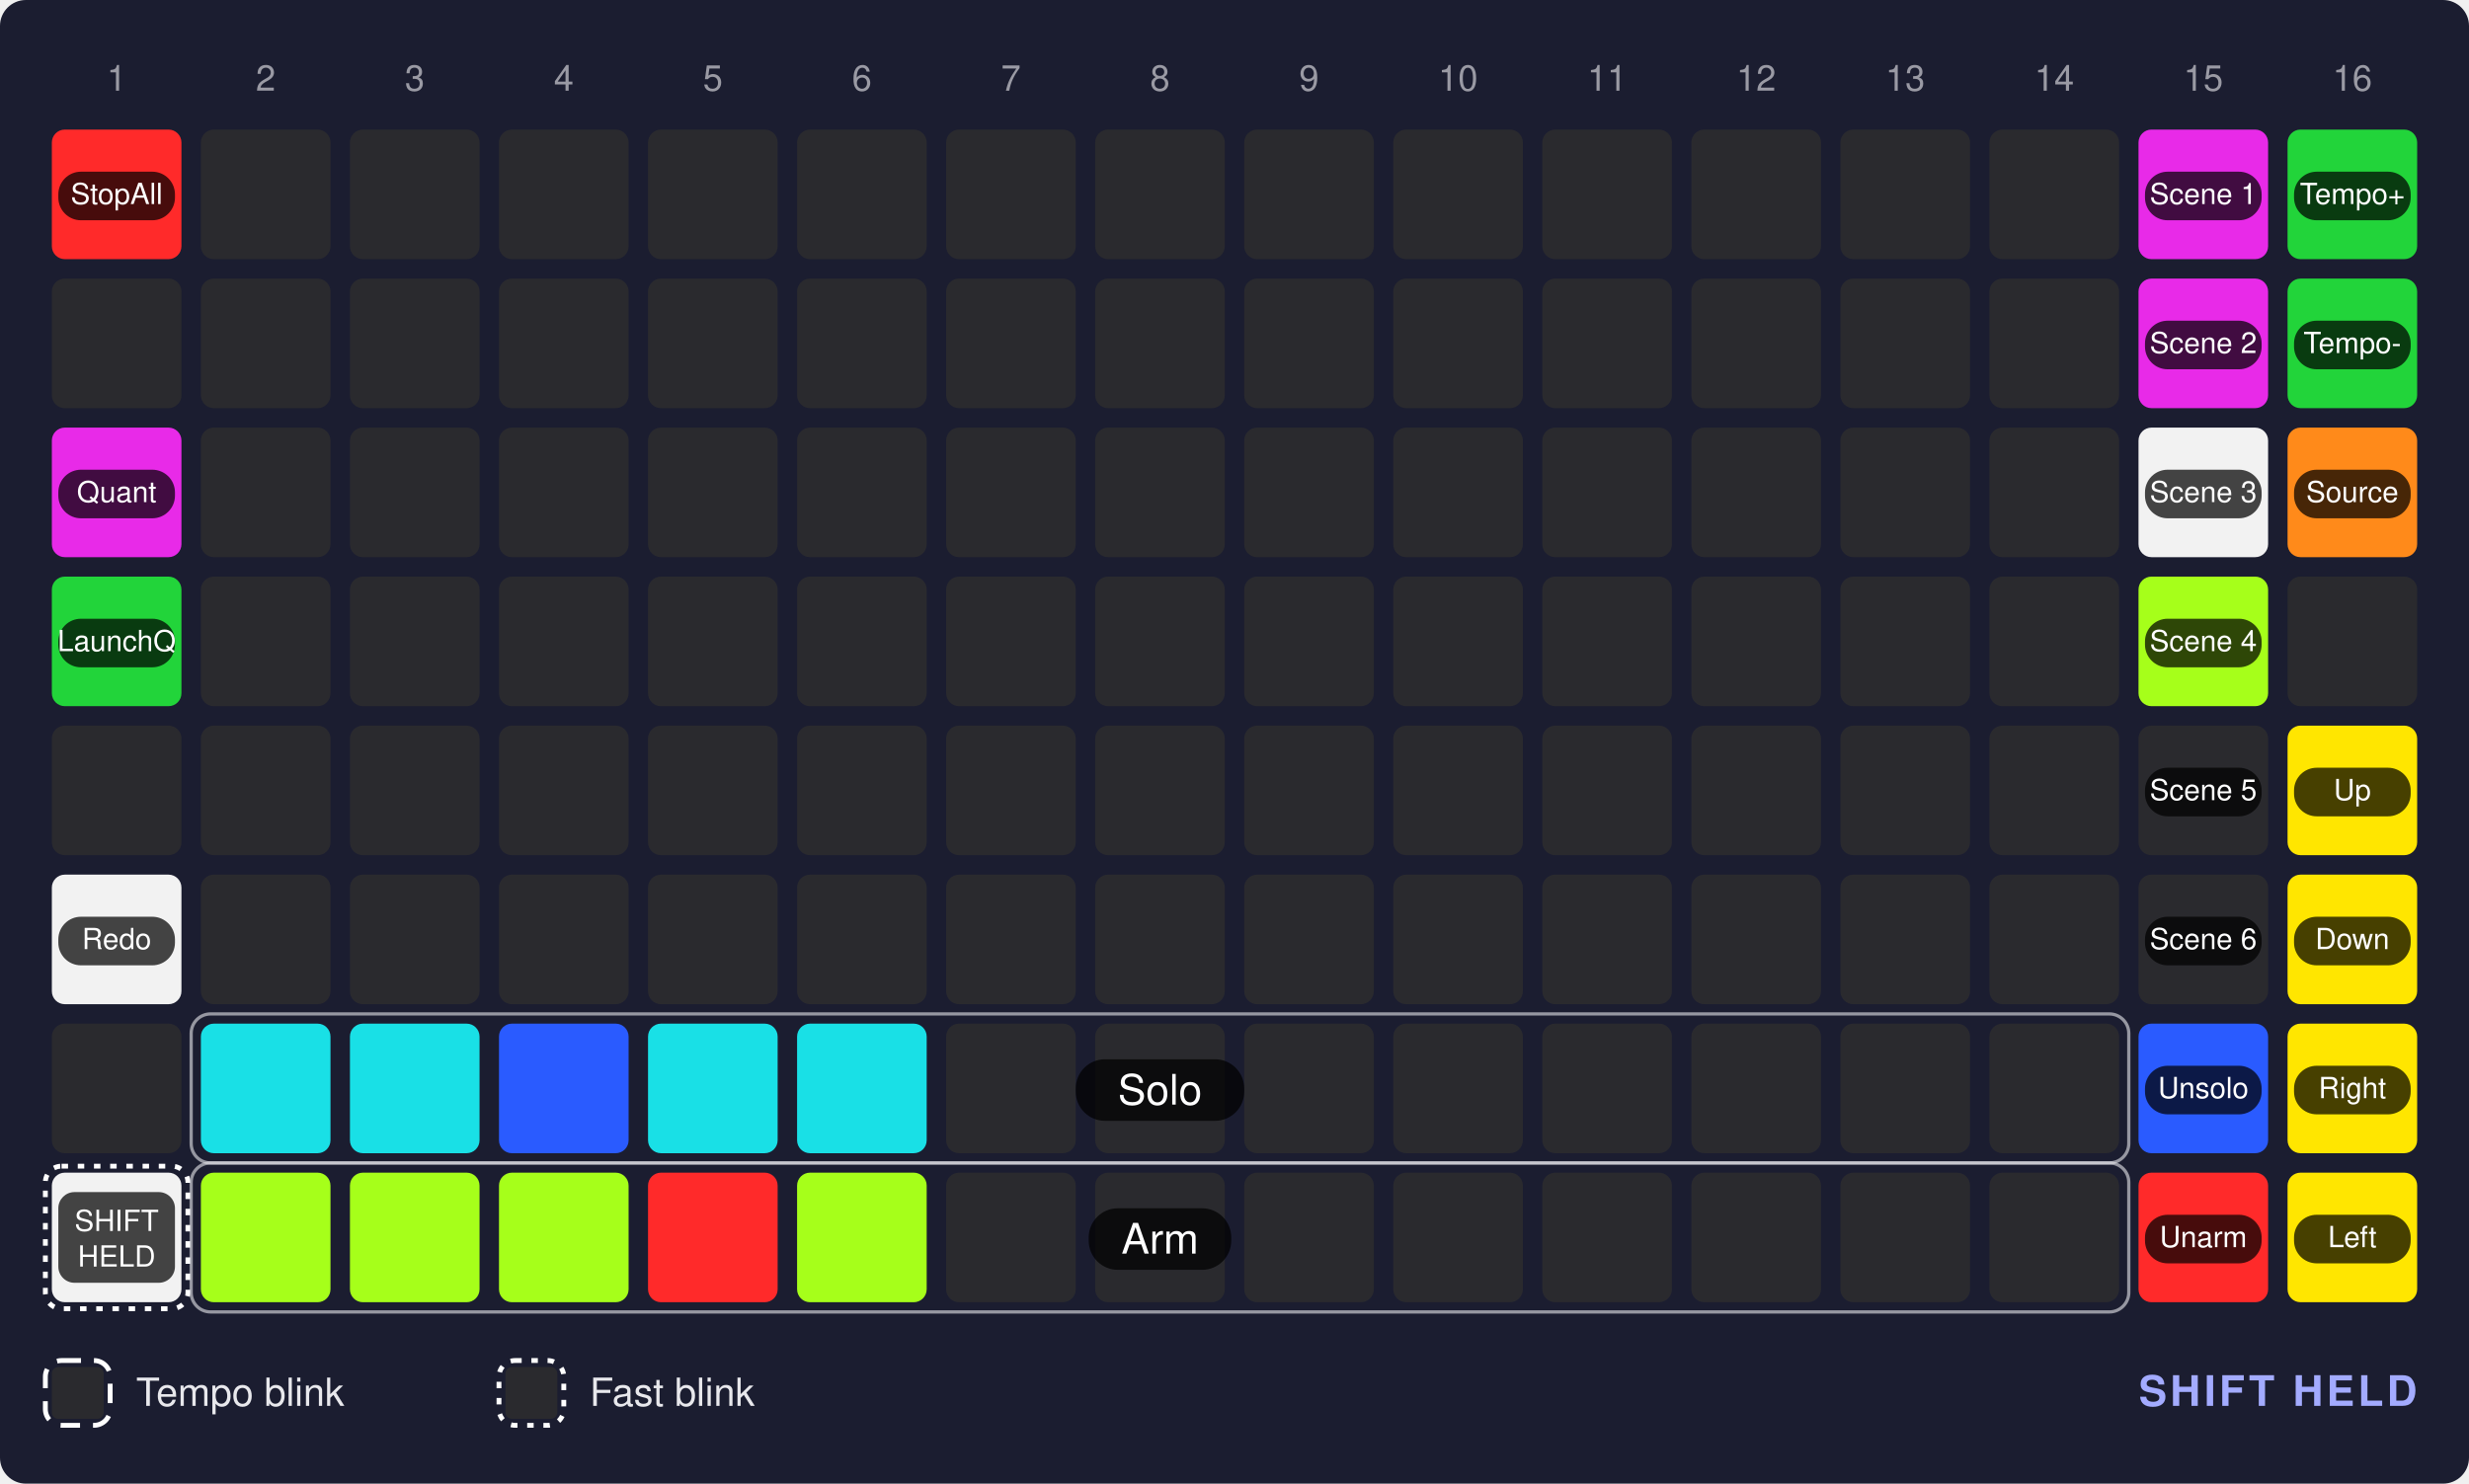
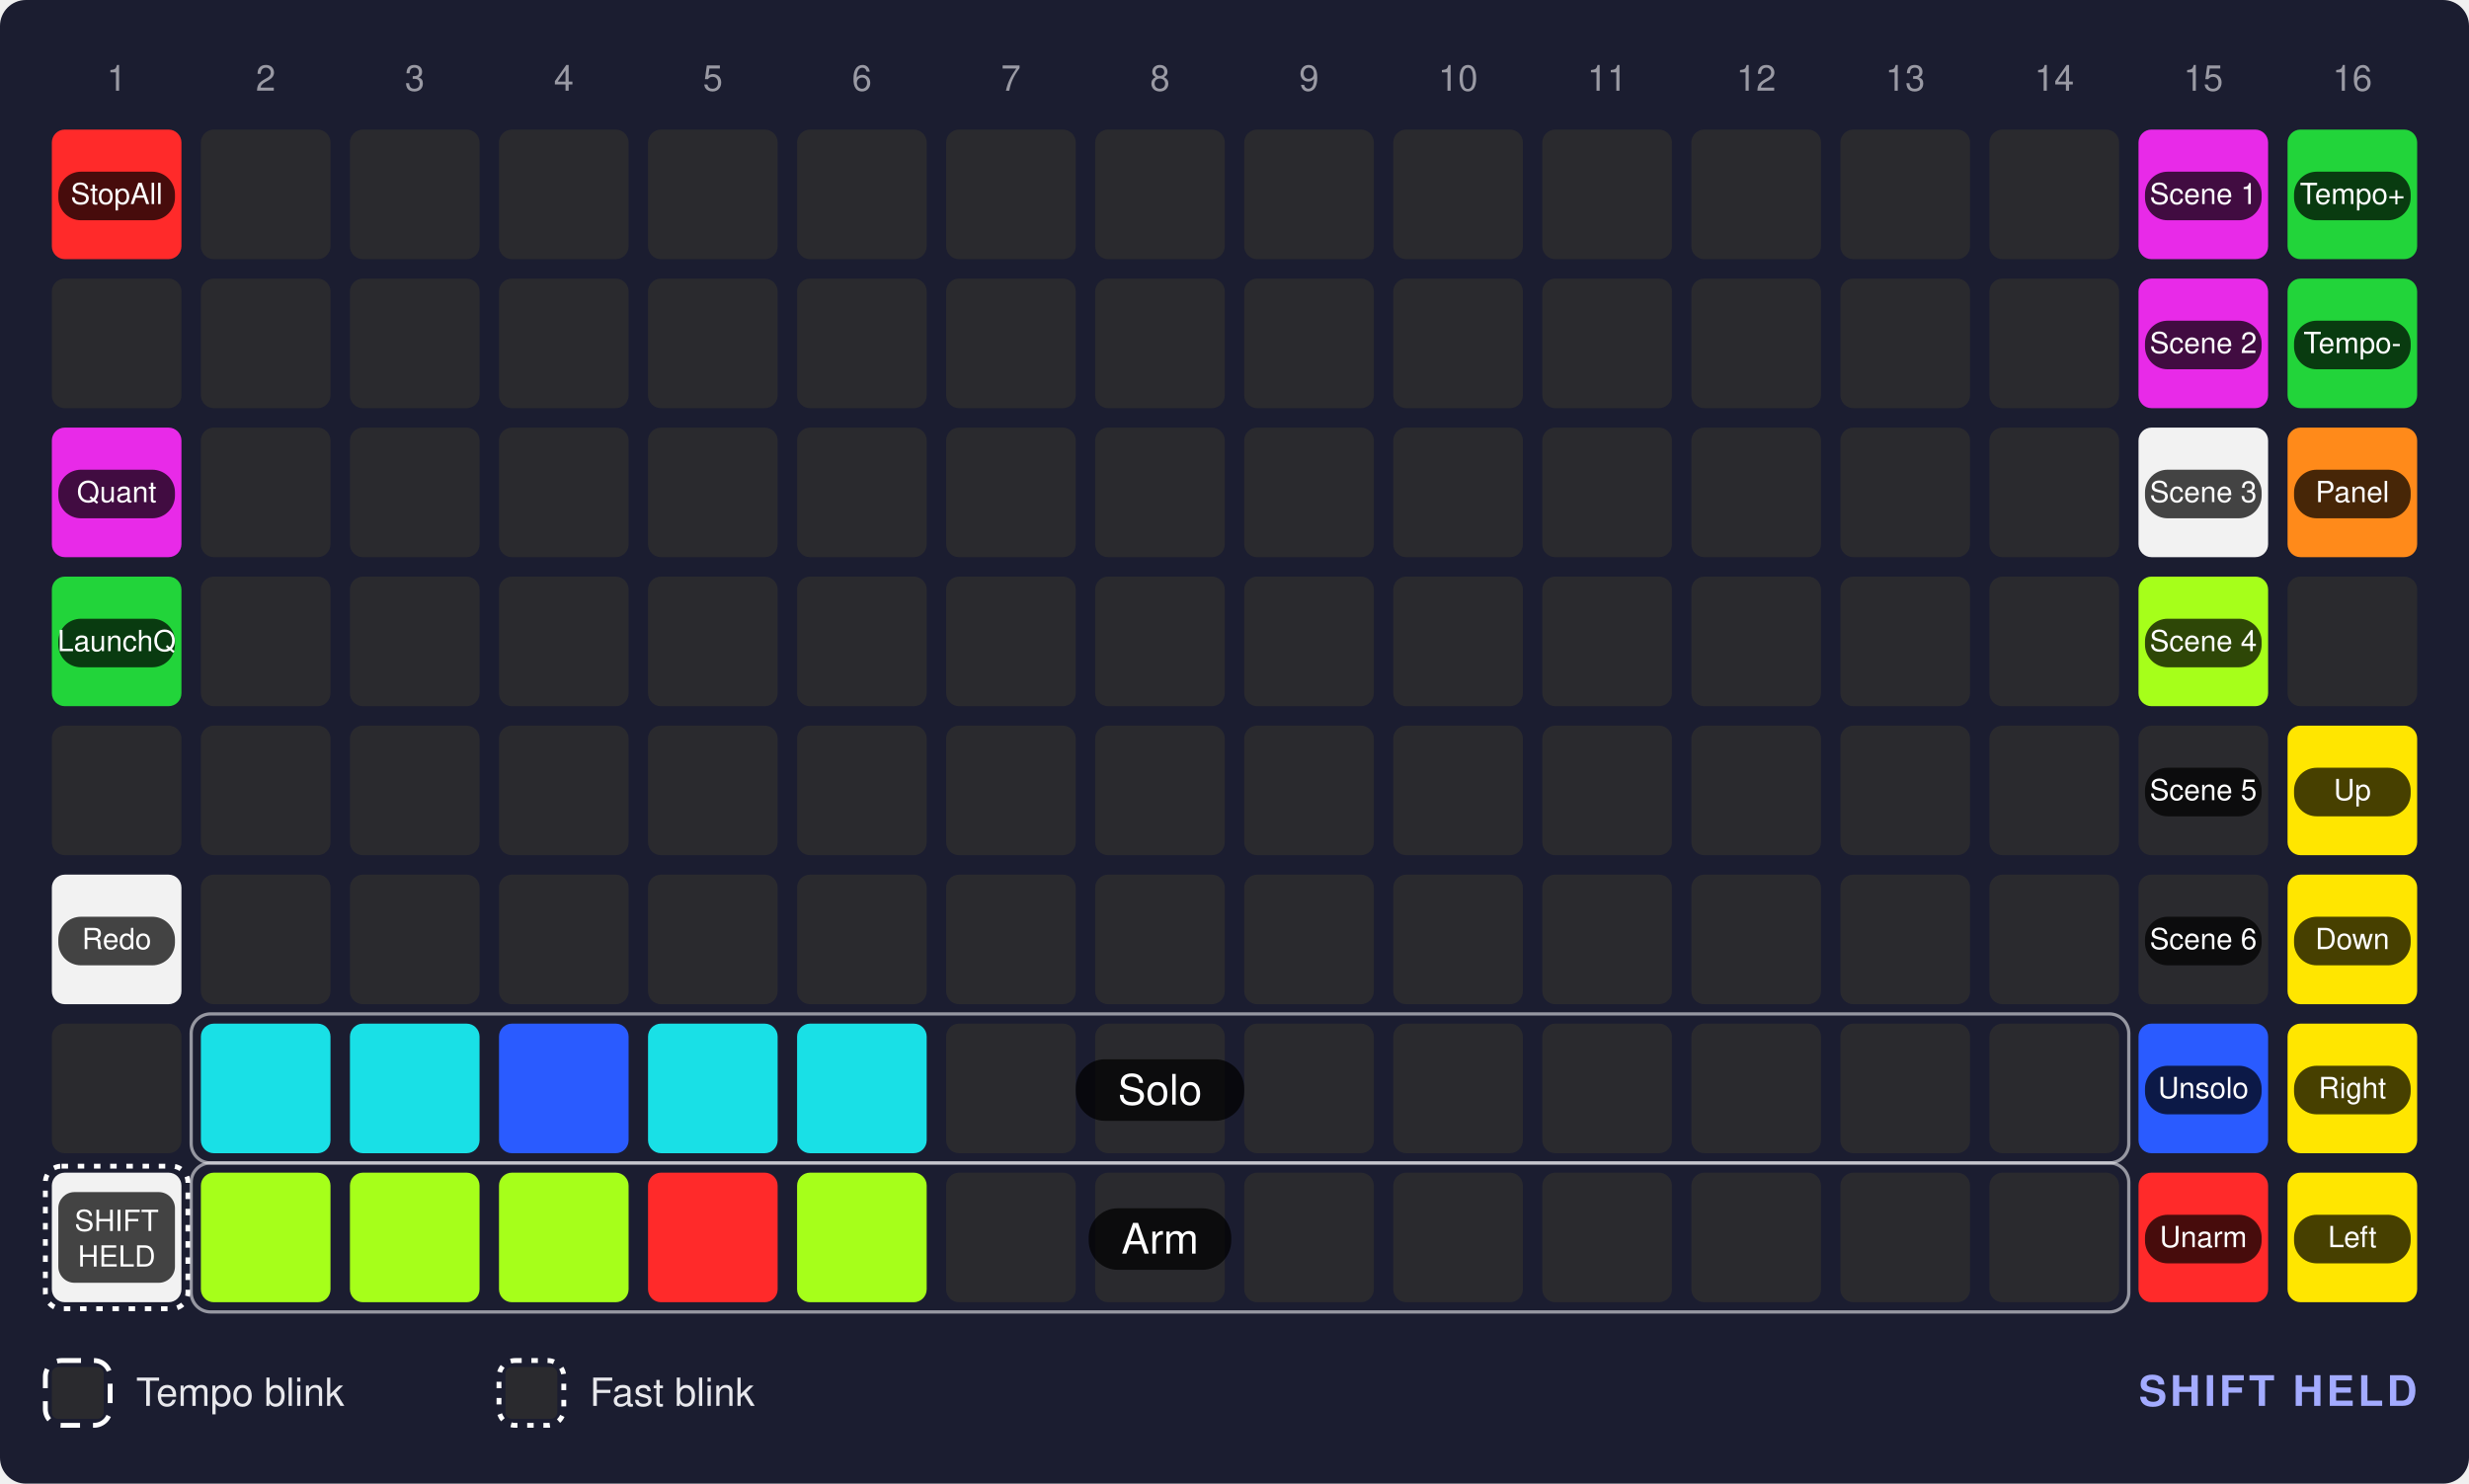
<svg xmlns="http://www.w3.org/2000/svg" width="762" height="458" viewBox="0 0 762 458" font-family="Helvetica, Arial, sans-serif">
  <rect x="0" y="0" width="762" height="458" rx="8" fill="#1b1d30" />
  <text x="36" y="28" font-size="11" fill="#9a9aa4" text-anchor="middle">1</text>
  <text x="82" y="28" font-size="11" fill="#9a9aa4" text-anchor="middle">2</text>
  <text x="128" y="28" font-size="11" fill="#9a9aa4" text-anchor="middle">3</text>
  <text x="174" y="28" font-size="11" fill="#9a9aa4" text-anchor="middle">4</text>
  <text x="220" y="28" font-size="11" fill="#9a9aa4" text-anchor="middle">5</text>
  <text x="266" y="28" font-size="11" fill="#9a9aa4" text-anchor="middle">6</text>
  <text x="312" y="28" font-size="11" fill="#9a9aa4" text-anchor="middle">7</text>
  <text x="358" y="28" font-size="11" fill="#9a9aa4" text-anchor="middle">8</text>
  <text x="404" y="28" font-size="11" fill="#9a9aa4" text-anchor="middle">9</text>
  <text x="450" y="28" font-size="11" fill="#9a9aa4" text-anchor="middle">10</text>
  <text x="496" y="28" font-size="11" fill="#9a9aa4" text-anchor="middle">11</text>
  <text x="542" y="28" font-size="11" fill="#9a9aa4" text-anchor="middle">12</text>
  <text x="588" y="28" font-size="11" fill="#9a9aa4" text-anchor="middle">13</text>
  <text x="634" y="28" font-size="11" fill="#9a9aa4" text-anchor="middle">14</text>
  <text x="680" y="28" font-size="11" fill="#9a9aa4" text-anchor="middle">15</text>
  <text x="726" y="28" font-size="11" fill="#9a9aa4" text-anchor="middle">16</text>
  <rect x="16" y="40" width="40" height="40" rx="4" fill="#ff2a2a" />
  <rect x="16" y="86" width="40" height="40" rx="4" fill="#2a2a2e" />
  <rect x="16" y="132" width="40" height="40" rx="4" fill="#e82ae8" />
  <rect x="16" y="178" width="40" height="40" rx="4" fill="#22d43a" />
  <rect x="16" y="224" width="40" height="40" rx="4" fill="#2a2a2e" />
  <rect x="16" y="270" width="40" height="40" rx="4" fill="#f2f2f2" />
  <rect x="16" y="316" width="40" height="40" rx="4" fill="#2a2a2e" />
  <rect x="16" y="362" width="40" height="40" rx="4" fill="#f2f2f2" />
  <rect x="14" y="360" width="44" height="44" rx="5" fill="none" stroke="#ffffff" stroke-width="1.5" stroke-dasharray="2 3" />
  <rect x="62" y="40" width="40" height="40" rx="4" fill="#2a2a2e" />
  <rect x="62" y="86" width="40" height="40" rx="4" fill="#2a2a2e" />
  <rect x="62" y="132" width="40" height="40" rx="4" fill="#2a2a2e" />
  <rect x="62" y="178" width="40" height="40" rx="4" fill="#2a2a2e" />
  <rect x="62" y="224" width="40" height="40" rx="4" fill="#2a2a2e" />
  <rect x="62" y="270" width="40" height="40" rx="4" fill="#2a2a2e" />
  <rect x="62" y="316" width="40" height="40" rx="4" fill="#19e0e6" />
  <rect x="62" y="362" width="40" height="40" rx="4" fill="#a6ff1a" />
  <rect x="108" y="40" width="40" height="40" rx="4" fill="#2a2a2e" />
  <rect x="108" y="86" width="40" height="40" rx="4" fill="#2a2a2e" />
  <rect x="108" y="132" width="40" height="40" rx="4" fill="#2a2a2e" />
  <rect x="108" y="178" width="40" height="40" rx="4" fill="#2a2a2e" />
  <rect x="108" y="224" width="40" height="40" rx="4" fill="#2a2a2e" />
  <rect x="108" y="270" width="40" height="40" rx="4" fill="#2a2a2e" />
  <rect x="108" y="316" width="40" height="40" rx="4" fill="#19e0e6" />
  <rect x="108" y="362" width="40" height="40" rx="4" fill="#a6ff1a" />
  <rect x="154" y="40" width="40" height="40" rx="4" fill="#2a2a2e" />
  <rect x="154" y="86" width="40" height="40" rx="4" fill="#2a2a2e" />
  <rect x="154" y="132" width="40" height="40" rx="4" fill="#2a2a2e" />
  <rect x="154" y="178" width="40" height="40" rx="4" fill="#2a2a2e" />
  <rect x="154" y="224" width="40" height="40" rx="4" fill="#2a2a2e" />
  <rect x="154" y="270" width="40" height="40" rx="4" fill="#2a2a2e" />
  <rect x="154" y="316" width="40" height="40" rx="4" fill="#2a5bff" />
  <rect x="154" y="362" width="40" height="40" rx="4" fill="#a6ff1a" />
  <rect x="200" y="40" width="40" height="40" rx="4" fill="#2a2a2e" />
  <rect x="200" y="86" width="40" height="40" rx="4" fill="#2a2a2e" />
  <rect x="200" y="132" width="40" height="40" rx="4" fill="#2a2a2e" />
  <rect x="200" y="178" width="40" height="40" rx="4" fill="#2a2a2e" />
  <rect x="200" y="224" width="40" height="40" rx="4" fill="#2a2a2e" />
  <rect x="200" y="270" width="40" height="40" rx="4" fill="#2a2a2e" />
  <rect x="200" y="316" width="40" height="40" rx="4" fill="#19e0e6" />
  <rect x="200" y="362" width="40" height="40" rx="4" fill="#ff2a2a" />
  <rect x="246" y="40" width="40" height="40" rx="4" fill="#2a2a2e" />
  <rect x="246" y="86" width="40" height="40" rx="4" fill="#2a2a2e" />
  <rect x="246" y="132" width="40" height="40" rx="4" fill="#2a2a2e" />
  <rect x="246" y="178" width="40" height="40" rx="4" fill="#2a2a2e" />
  <rect x="246" y="224" width="40" height="40" rx="4" fill="#2a2a2e" />
  <rect x="246" y="270" width="40" height="40" rx="4" fill="#2a2a2e" />
  <rect x="246" y="316" width="40" height="40" rx="4" fill="#19e0e6" />
  <rect x="246" y="362" width="40" height="40" rx="4" fill="#a6ff1a" />
  <rect x="292" y="40" width="40" height="40" rx="4" fill="#2a2a2e" />
  <rect x="292" y="86" width="40" height="40" rx="4" fill="#2a2a2e" />
  <rect x="292" y="132" width="40" height="40" rx="4" fill="#2a2a2e" />
  <rect x="292" y="178" width="40" height="40" rx="4" fill="#2a2a2e" />
  <rect x="292" y="224" width="40" height="40" rx="4" fill="#2a2a2e" />
  <rect x="292" y="270" width="40" height="40" rx="4" fill="#2a2a2e" />
  <rect x="292" y="316" width="40" height="40" rx="4" fill="#2a2a2e" />
  <rect x="292" y="362" width="40" height="40" rx="4" fill="#2a2a2e" />
  <rect x="338" y="40" width="40" height="40" rx="4" fill="#2a2a2e" />
  <rect x="338" y="86" width="40" height="40" rx="4" fill="#2a2a2e" />
  <rect x="338" y="132" width="40" height="40" rx="4" fill="#2a2a2e" />
  <rect x="338" y="178" width="40" height="40" rx="4" fill="#2a2a2e" />
  <rect x="338" y="224" width="40" height="40" rx="4" fill="#2a2a2e" />
  <rect x="338" y="270" width="40" height="40" rx="4" fill="#2a2a2e" />
  <rect x="338" y="316" width="40" height="40" rx="4" fill="#2a2a2e" />
  <rect x="338" y="362" width="40" height="40" rx="4" fill="#2a2a2e" />
  <rect x="384" y="40" width="40" height="40" rx="4" fill="#2a2a2e" />
  <rect x="384" y="86" width="40" height="40" rx="4" fill="#2a2a2e" />
  <rect x="384" y="132" width="40" height="40" rx="4" fill="#2a2a2e" />
  <rect x="384" y="178" width="40" height="40" rx="4" fill="#2a2a2e" />
  <rect x="384" y="224" width="40" height="40" rx="4" fill="#2a2a2e" />
  <rect x="384" y="270" width="40" height="40" rx="4" fill="#2a2a2e" />
  <rect x="384" y="316" width="40" height="40" rx="4" fill="#2a2a2e" />
  <rect x="384" y="362" width="40" height="40" rx="4" fill="#2a2a2e" />
  <rect x="430" y="40" width="40" height="40" rx="4" fill="#2a2a2e" />
  <rect x="430" y="86" width="40" height="40" rx="4" fill="#2a2a2e" />
  <rect x="430" y="132" width="40" height="40" rx="4" fill="#2a2a2e" />
  <rect x="430" y="178" width="40" height="40" rx="4" fill="#2a2a2e" />
  <rect x="430" y="224" width="40" height="40" rx="4" fill="#2a2a2e" />
  <rect x="430" y="270" width="40" height="40" rx="4" fill="#2a2a2e" />
  <rect x="430" y="316" width="40" height="40" rx="4" fill="#2a2a2e" />
  <rect x="430" y="362" width="40" height="40" rx="4" fill="#2a2a2e" />
  <rect x="476" y="40" width="40" height="40" rx="4" fill="#2a2a2e" />
  <rect x="476" y="86" width="40" height="40" rx="4" fill="#2a2a2e" />
  <rect x="476" y="132" width="40" height="40" rx="4" fill="#2a2a2e" />
  <rect x="476" y="178" width="40" height="40" rx="4" fill="#2a2a2e" />
  <rect x="476" y="224" width="40" height="40" rx="4" fill="#2a2a2e" />
  <rect x="476" y="270" width="40" height="40" rx="4" fill="#2a2a2e" />
  <rect x="476" y="316" width="40" height="40" rx="4" fill="#2a2a2e" />
  <rect x="476" y="362" width="40" height="40" rx="4" fill="#2a2a2e" />
  <rect x="522" y="40" width="40" height="40" rx="4" fill="#2a2a2e" />
  <rect x="522" y="86" width="40" height="40" rx="4" fill="#2a2a2e" />
  <rect x="522" y="132" width="40" height="40" rx="4" fill="#2a2a2e" />
  <rect x="522" y="178" width="40" height="40" rx="4" fill="#2a2a2e" />
  <rect x="522" y="224" width="40" height="40" rx="4" fill="#2a2a2e" />
  <rect x="522" y="270" width="40" height="40" rx="4" fill="#2a2a2e" />
  <rect x="522" y="316" width="40" height="40" rx="4" fill="#2a2a2e" />
  <rect x="522" y="362" width="40" height="40" rx="4" fill="#2a2a2e" />
  <rect x="568" y="40" width="40" height="40" rx="4" fill="#2a2a2e" />
  <rect x="568" y="86" width="40" height="40" rx="4" fill="#2a2a2e" />
  <rect x="568" y="132" width="40" height="40" rx="4" fill="#2a2a2e" />
  <rect x="568" y="178" width="40" height="40" rx="4" fill="#2a2a2e" />
  <rect x="568" y="224" width="40" height="40" rx="4" fill="#2a2a2e" />
  <rect x="568" y="270" width="40" height="40" rx="4" fill="#2a2a2e" />
  <rect x="568" y="316" width="40" height="40" rx="4" fill="#2a2a2e" />
  <rect x="568" y="362" width="40" height="40" rx="4" fill="#2a2a2e" />
  <rect x="614" y="40" width="40" height="40" rx="4" fill="#2a2a2e" />
  <rect x="614" y="86" width="40" height="40" rx="4" fill="#2a2a2e" />
  <rect x="614" y="132" width="40" height="40" rx="4" fill="#2a2a2e" />
  <rect x="614" y="178" width="40" height="40" rx="4" fill="#2a2a2e" />
  <rect x="614" y="224" width="40" height="40" rx="4" fill="#2a2a2e" />
  <rect x="614" y="270" width="40" height="40" rx="4" fill="#2a2a2e" />
  <rect x="614" y="316" width="40" height="40" rx="4" fill="#2a2a2e" />
  <rect x="614" y="362" width="40" height="40" rx="4" fill="#2a2a2e" />
  <rect x="660" y="40" width="40" height="40" rx="4" fill="#e82ae8" />
  <rect x="660" y="86" width="40" height="40" rx="4" fill="#e82ae8" />
  <rect x="660" y="132" width="40" height="40" rx="4" fill="#f2f2f2" />
  <rect x="660" y="178" width="40" height="40" rx="4" fill="#a6ff1a" />
  <rect x="660" y="224" width="40" height="40" rx="4" fill="#2a2a2e" />
  <rect x="660" y="270" width="40" height="40" rx="4" fill="#2a2a2e" />
  <rect x="660" y="316" width="40" height="40" rx="4" fill="#2a5bff" />
  <rect x="660" y="362" width="40" height="40" rx="4" fill="#ff2a2a" />
  <rect x="706" y="40" width="40" height="40" rx="4" fill="#22d43a" />
  <rect x="706" y="86" width="40" height="40" rx="4" fill="#22d43a" />
  <rect x="706" y="132" width="40" height="40" rx="4" fill="#ff8a1a" />
  <rect x="706" y="178" width="40" height="40" rx="4" fill="#2a2a2e" />
  <rect x="706" y="224" width="40" height="40" rx="4" fill="#ffe600" />
  <rect x="706" y="270" width="40" height="40" rx="4" fill="#ffe600" />
  <rect x="706" y="316" width="40" height="40" rx="4" fill="#ffe600" />
  <rect x="706" y="362" width="40" height="40" rx="4" fill="#ffe600" />
  <rect x="18" y="53" width="36" height="15" rx="7" fill="#000000" fill-opacity="0.72" />
  <text x="36" y="63" font-size="9" fill="#ffffff" text-anchor="middle">StopAll</text>
  <rect x="18" y="145" width="36" height="15" rx="7" fill="#000000" fill-opacity="0.72" />
  <text x="36" y="155" font-size="9" fill="#ffffff" text-anchor="middle">Quant</text>
  <rect x="18" y="191" width="36" height="15" rx="7" fill="#000000" fill-opacity="0.72" />
  <text x="36" y="201" font-size="9" fill="#ffffff" text-anchor="middle">LaunchQ</text>
  <rect x="18" y="283" width="36" height="15" rx="7" fill="#000000" fill-opacity="0.72" />
  <text x="36" y="293" font-size="9" fill="#ffffff" text-anchor="middle">Redo</text>
  <rect x="18" y="368" width="36" height="28" rx="5" fill="#000000" fill-opacity="0.72" />
  <text x="36" y="380" font-size="9" fill="#ffffff" text-anchor="middle">SHIFT</text>
  <text x="36" y="391" font-size="9" fill="#ffffff" text-anchor="middle">HELD</text>
  <rect x="662" y="53" width="36" height="15" rx="7" fill="#000000" fill-opacity="0.72" />
  <text x="680" y="63" font-size="9" fill="#ffffff" text-anchor="middle">Scene 1</text>
  <rect x="662" y="99" width="36" height="15" rx="7" fill="#000000" fill-opacity="0.72" />
  <text x="680" y="109" font-size="9" fill="#ffffff" text-anchor="middle">Scene 2</text>
  <rect x="662" y="145" width="36" height="15" rx="7" fill="#000000" fill-opacity="0.72" />
  <text x="680" y="155" font-size="9" fill="#ffffff" text-anchor="middle">Scene 3</text>
  <rect x="662" y="191" width="36" height="15" rx="7" fill="#000000" fill-opacity="0.72" />
  <text x="680" y="201" font-size="9" fill="#ffffff" text-anchor="middle">Scene 4</text>
  <rect x="662" y="237" width="36" height="15" rx="7" fill="#000000" fill-opacity="0.72" />
  <text x="680" y="247" font-size="9" fill="#ffffff" text-anchor="middle">Scene 5</text>
  <rect x="662" y="283" width="36" height="15" rx="7" fill="#000000" fill-opacity="0.72" />
  <text x="680" y="293" font-size="9" fill="#ffffff" text-anchor="middle">Scene 6</text>
  <rect x="662" y="329" width="36" height="15" rx="7" fill="#000000" fill-opacity="0.72" />
  <text x="680" y="339" font-size="9" fill="#ffffff" text-anchor="middle">Unsolo</text>
  <rect x="662" y="375" width="36" height="15" rx="7" fill="#000000" fill-opacity="0.72" />
  <text x="680" y="385" font-size="9" fill="#ffffff" text-anchor="middle">Unarm</text>
  <rect x="708" y="53" width="36" height="15" rx="7" fill="#000000" fill-opacity="0.72" />
  <text x="726" y="63" font-size="9" fill="#ffffff" text-anchor="middle">Tempo+</text>
  <rect x="708" y="99" width="36" height="15" rx="7" fill="#000000" fill-opacity="0.72" />
  <text x="726" y="109" font-size="9" fill="#ffffff" text-anchor="middle">Tempo-</text>
  <rect x="708" y="145" width="36" height="15" rx="7" fill="#000000" fill-opacity="0.72" />
-   <text x="726" y="155" font-size="9" fill="#ffffff" text-anchor="middle">Source</text>
+   <text x="726" y="155" font-size="9" fill="#ffffff" text-anchor="middle">Panel</text>
  <rect x="708" y="237" width="36" height="15" rx="7" fill="#000000" fill-opacity="0.72" />
  <text x="726" y="247" font-size="9" fill="#ffffff" text-anchor="middle">Up</text>
  <rect x="708" y="283" width="36" height="15" rx="7" fill="#000000" fill-opacity="0.72" />
  <text x="726" y="293" font-size="9" fill="#ffffff" text-anchor="middle">Down</text>
  <rect x="708" y="329" width="36" height="15" rx="7" fill="#000000" fill-opacity="0.72" />
  <text x="726" y="339" font-size="9" fill="#ffffff" text-anchor="middle">Right</text>
  <rect x="708" y="375" width="36" height="15" rx="7" fill="#000000" fill-opacity="0.72" />
  <text x="726" y="385" font-size="9" fill="#ffffff" text-anchor="middle">Left</text>
  <rect x="59" y="313" width="598" height="46" rx="6" fill="none" stroke="#e8e8ec" stroke-width="1" stroke-opacity="0.6" />
  <rect x="332" y="327" width="52" height="19" rx="9" fill="#000000" fill-opacity="0.72" />
  <text x="358" y="341" font-size="13" fill="#ffffff" text-anchor="middle">Solo</text>
  <rect x="59" y="359" width="598" height="46" rx="6" fill="none" stroke="#e8e8ec" stroke-width="1" stroke-opacity="0.6" />
  <rect x="336" y="373" width="44" height="19" rx="9" fill="#000000" fill-opacity="0.72" />
  <text x="358" y="387" font-size="13" fill="#ffffff" text-anchor="middle">Arm</text>
  <rect x="16" y="422" width="16" height="16" rx="2" fill="#2a2a2e" />
  <rect x="14" y="420" width="20" height="20" rx="5" fill="none" stroke="#ffffff" stroke-width="1.5" stroke-dasharray="6 4" />
  <text x="42" y="434" font-size="12" fill="#e8e8ec">Tempo blink</text>
  <rect x="156" y="422" width="16" height="16" rx="2" fill="#2a2a2e" />
  <rect x="154" y="420" width="20" height="20" rx="5" fill="none" stroke="#ffffff" stroke-width="1.5" stroke-dasharray="2 3" />
  <text x="182" y="434" font-size="12" fill="#e8e8ec">Fast blink</text>
  <text x="746" y="434" font-size="13" font-weight="bold" fill="#a3abff" text-anchor="end" letter-spacing="1">SHIFT HELD</text>
</svg>
